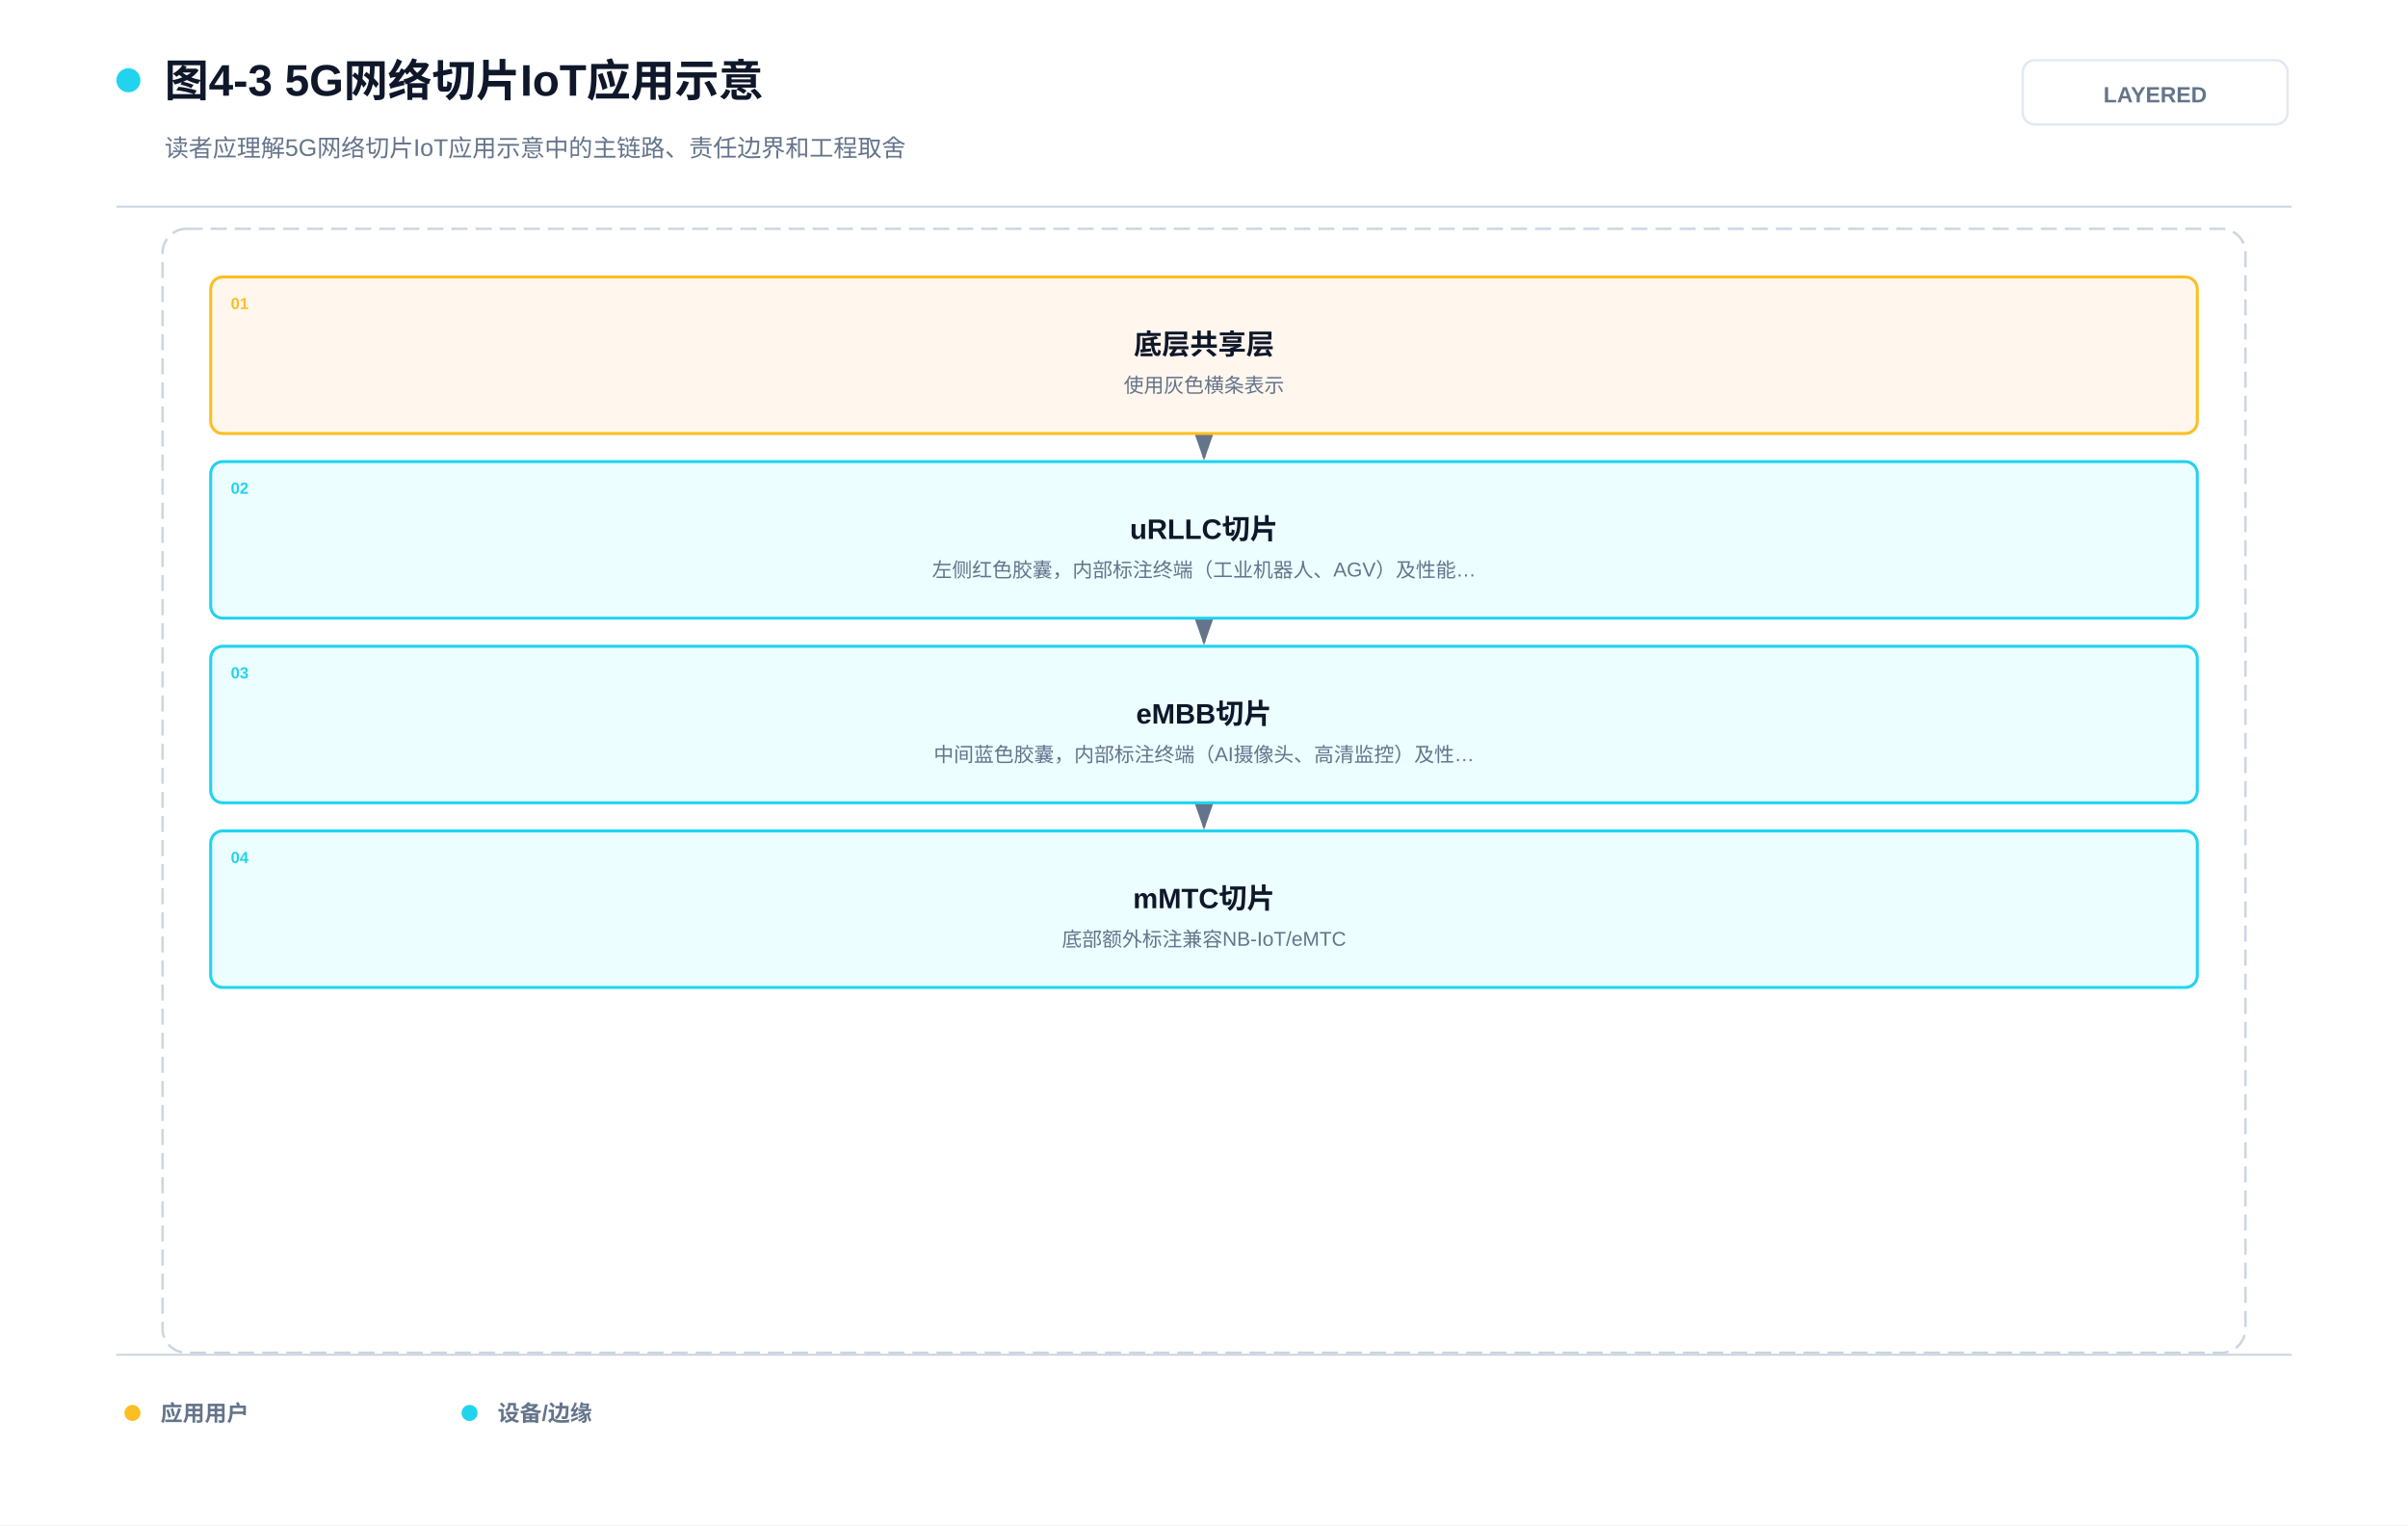
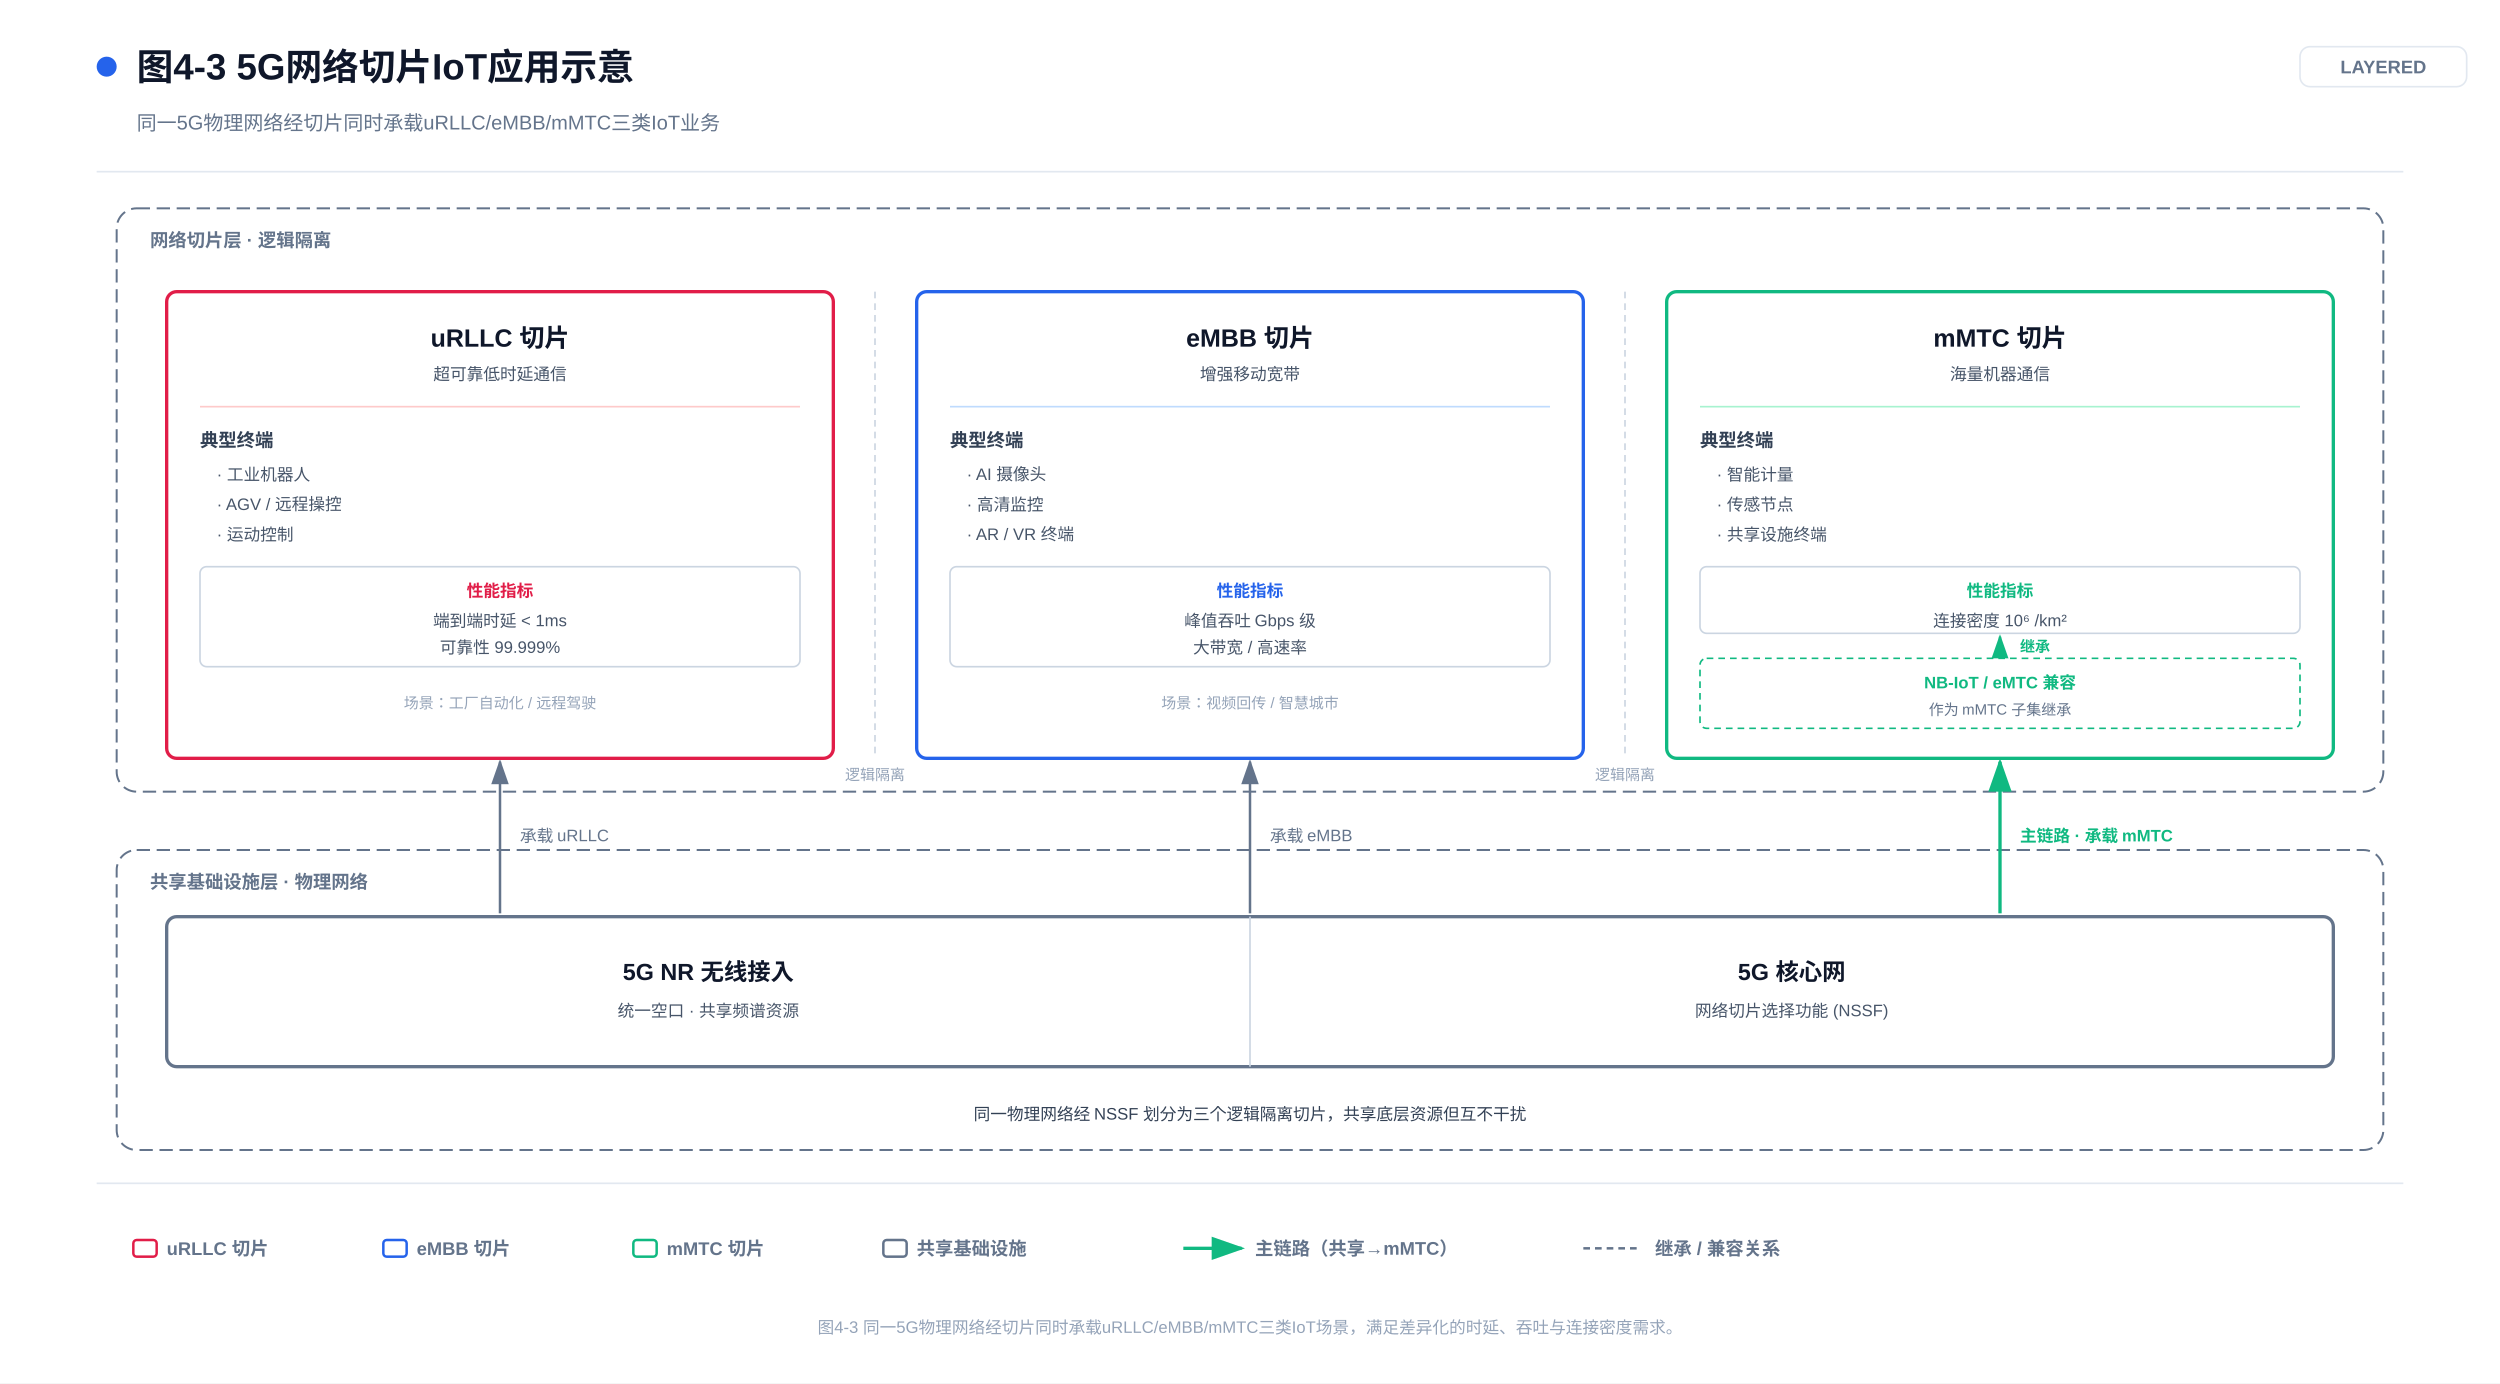
- <svg xmlns="http://www.w3.org/2000/svg" width="1200" height="760" viewBox="0 0 1200 760" role="img" aria-label="图4-3 5G网络切片IoT应用示意" data-style="architecture-diagram-white-book">
+ <svg xmlns="http://www.w3.org/2000/svg" width="1500" height="830" viewBox="0 0 1500 830" role="img" aria-label="图4-3 5G网络切片IoT应用示意" data-style="architecture-diagram-wireframe-white" font-family="'JetBrains Mono','PingFang SC','Microsoft YaHei',Arial,sans-serif">
  <defs>
-     <marker id="arrowhead" markerWidth="10" markerHeight="7" refX="9" refY="3.5" orient="auto">
-       <polygon points="0 0, 10 3.5, 0 7" fill="#64748B" />
+     <marker id="ah-gray" markerWidth="10" markerHeight="7" refX="9" refY="3.5" orient="auto">
+       <polygon points="0 0,10 3.5,0 7" fill="#64748B" />
+     </marker>
+     <marker id="ah-green" markerWidth="10" markerHeight="7" refX="9" refY="3.5" orient="auto">
+       <polygon points="0 0,10 3.5,0 7" fill="#10B981" />
+     </marker>
+     <marker id="ah-blue" markerWidth="10" markerHeight="7" refX="9" refY="3.5" orient="auto">
+       <polygon points="0 0,10 3.5,0 7" fill="#2563EB" />
+     </marker>
+     <marker id="ah-red" markerWidth="10" markerHeight="7" refX="9" refY="3.5" orient="auto">
+       <polygon points="0 0,10 3.5,0 7" fill="#E11D48" />
    </marker>
  </defs>
-   <rect x="0" y="0" width="1200" height="760" fill="#FFFFFF" />
-   <circle cx="64" cy="40" r="6" fill="#22D3EE" />
-   <text x="82" y="48" fill="#0F172A" font-size="22" font-family="'JetBrains Mono', 'PingFang SC', 'Microsoft YaHei', Arial, sans-serif" font-weight="700">图4-3 5G网络切片IoT应用示意</text>
-   <text x="82.0" y="78.0" fill="#64748B" font-size="12" font-family="'JetBrains Mono', 'PingFang SC', 'Microsoft YaHei', Arial, sans-serif" font-weight="500" text-anchor="start">读者应理解5G网络切片IoT应用示意中的主链路、责任边界和工程取舍</text>
-   <rect x="1008.0" y="30.0" width="132.0" height="32.0" rx="6.0" fill="#FFFFFF" stroke="#E2E8F0" stroke-width="1.2" />
-   <text x="1074" y="51" fill="#64748B" font-size="11" font-family="'JetBrains Mono', 'PingFang SC', 'Microsoft YaHei', Arial, sans-serif" font-weight="700" text-anchor="middle">LAYERED</text>
-   <line x1="58" y1="103" x2="1142" y2="103" stroke="#CBD5E1" stroke-width="1" />
-   <rect x="81.0" y="114.0" width="1038.0" height="560.0" rx="12.0" fill="#FFFFFF" stroke="#CBD5E1" stroke-width="1.2" stroke-dasharray="8 4" />
-   <line x1="600.0" y1="218.0" x2="600.0" y2="228.0" stroke="#94A3B8" stroke-width="1.5" marker-end="url(#arrowhead)" />
-   <line x1="600.0" y1="310.0" x2="600.0" y2="320.0" stroke="#94A3B8" stroke-width="1.5" marker-end="url(#arrowhead)" />
-   <line x1="600.0" y1="402.0" x2="600.0" y2="412.0" stroke="#94A3B8" stroke-width="1.5" marker-end="url(#arrowhead)" />
-   <rect x="105.0" y="138.0" width="990.0" height="78.0" rx="6.0" fill="#FFF7ED" stroke="#FBBF24" stroke-width="1.5" />
-   <text x="115.0" y="154.0" fill="#FBBF24" font-size="8" font-family="'JetBrains Mono', 'PingFang SC', 'Microsoft YaHei', Arial, sans-serif" font-weight="700">01</text>
-   <text x="600.0" y="176.5" fill="#0F172A" font-size="14" font-family="'JetBrains Mono', 'PingFang SC', 'Microsoft YaHei', Arial, sans-serif" font-weight="700" text-anchor="middle">底层共享层</text>
-   <text x="600.0" y="195.5" fill="#64748B" font-size="10" font-family="'JetBrains Mono', 'PingFang SC', 'Microsoft YaHei', Arial, sans-serif" font-weight="500" text-anchor="middle">使用灰色横条表示</text>
-   <rect x="105.0" y="230.0" width="990.0" height="78.0" rx="6.0" fill="#ECFEFF" stroke="#22D3EE" stroke-width="1.5" />
-   <text x="115.0" y="246.0" fill="#22D3EE" font-size="8" font-family="'JetBrains Mono', 'PingFang SC', 'Microsoft YaHei', Arial, sans-serif" font-weight="700">02</text>
-   <text x="600.0" y="268.5" fill="#0F172A" font-size="14" font-family="'JetBrains Mono', 'PingFang SC', 'Microsoft YaHei', Arial, sans-serif" font-weight="700" text-anchor="middle">uRLLC切片</text>
-   <text x="600.0" y="287.5" fill="#64748B" font-size="10" font-family="'JetBrains Mono', 'PingFang SC', 'Microsoft YaHei', Arial, sans-serif" font-weight="500" text-anchor="middle">左侧红色胶囊，内部标注终端（工业机器人、AGV）及性能…</text>
-   <rect x="105.0" y="322.0" width="990.0" height="78.0" rx="6.0" fill="#ECFEFF" stroke="#22D3EE" stroke-width="1.5" />
-   <text x="115.0" y="338.0" fill="#22D3EE" font-size="8" font-family="'JetBrains Mono', 'PingFang SC', 'Microsoft YaHei', Arial, sans-serif" font-weight="700">03</text>
-   <text x="600.0" y="360.5" fill="#0F172A" font-size="14" font-family="'JetBrains Mono', 'PingFang SC', 'Microsoft YaHei', Arial, sans-serif" font-weight="700" text-anchor="middle">eMBB切片</text>
-   <text x="600.0" y="379.5" fill="#64748B" font-size="10" font-family="'JetBrains Mono', 'PingFang SC', 'Microsoft YaHei', Arial, sans-serif" font-weight="500" text-anchor="middle">中间蓝色胶囊，内部标注终端（AI摄像头、高清监控）及性…</text>
-   <rect x="105.0" y="414.0" width="990.0" height="78.0" rx="6.0" fill="#ECFEFF" stroke="#22D3EE" stroke-width="1.5" />
-   <text x="115.0" y="430.0" fill="#22D3EE" font-size="8" font-family="'JetBrains Mono', 'PingFang SC', 'Microsoft YaHei', Arial, sans-serif" font-weight="700">04</text>
-   <text x="600.0" y="452.5" fill="#0F172A" font-size="14" font-family="'JetBrains Mono', 'PingFang SC', 'Microsoft YaHei', Arial, sans-serif" font-weight="700" text-anchor="middle">mMTC切片</text>
-   <text x="600.0" y="471.5" fill="#64748B" font-size="10" font-family="'JetBrains Mono', 'PingFang SC', 'Microsoft YaHei', Arial, sans-serif" font-weight="500" text-anchor="middle">底部额外标注兼容NB-IoT/eMTC</text>
-   <line x1="58" y1="675" x2="1142" y2="675" stroke="#CBD5E1" stroke-width="1" />
-   <circle cx="66.0" cy="704.0" r="4" fill="#FBBF24" />
-   <text x="80.0" y="708.0" fill="#64748B" font-size="11" font-family="'JetBrains Mono', 'PingFang SC', 'Microsoft YaHei', Arial, sans-serif" font-weight="600" text-anchor="start">应用用户</text>
-   <circle cx="234.0" cy="704.0" r="4" fill="#22D3EE" />
-   <text x="248.0" y="708.0" fill="#64748B" font-size="11" font-family="'JetBrains Mono', 'PingFang SC', 'Microsoft YaHei', Arial, sans-serif" font-weight="600" text-anchor="start">设备/边缘</text>
+   <rect x="0" y="0" width="1500" height="830" fill="#FFFFFF" />
+   <circle cx="64" cy="40" r="6" fill="#2563EB" />
+   <text x="82" y="48" fill="#0F172A" font-size="22" font-weight="700">图4-3 5G网络切片IoT应用示意</text>
+   <text x="82" y="78" fill="#64748B" font-size="12" font-weight="500">同一5G物理网络经切片同时承载uRLLC/eMBB/mMTC三类IoT业务</text>
+   <rect x="1380" y="28" width="100" height="24" rx="6" fill="#fff" stroke="#E2E8F0" stroke-width="1" />
+   <text x="1430" y="44" fill="#64748B" font-size="11" font-weight="700" text-anchor="middle">LAYERED</text>
+   <line x1="58" y1="103" x2="1442" y2="103" stroke="#E2E8F0" stroke-width="1" />
+   <rect x="70" y="125" width="1360" height="350" rx="12" fill="none" stroke="#64748B" stroke-width="1.2" stroke-dasharray="8 4" />
+   <text x="90" y="148" fill="#64748B" font-size="11" font-weight="600">网络切片层 · 逻辑隔离</text>
+   <rect x="70" y="510" width="1360" height="180" rx="12" fill="none" stroke="#64748B" stroke-width="1.2" stroke-dasharray="8 4" />
+   <text x="90" y="533" fill="#64748B" font-size="11" font-weight="600">共享基础设施层 · 物理网络</text>
+   <line x1="525" y1="175" x2="525" y2="455" stroke="#CBD5E1" stroke-width="1" stroke-dasharray="4 3" />
+   <line x1="975" y1="175" x2="975" y2="455" stroke="#CBD5E1" stroke-width="1" stroke-dasharray="4 3" />
+   <text x="525" y="468" fill="#94A3B8" font-size="9" text-anchor="middle">逻辑隔离</text>
+   <text x="975" y="468" fill="#94A3B8" font-size="9" text-anchor="middle">逻辑隔离</text>
+   <line x1="300" y1="548" x2="300" y2="457" stroke="#64748B" stroke-width="1.5" marker-end="url(#ah-gray)" />
+   <text x="312" y="505" fill="#64748B" font-size="10" font-weight="500">承载 uRLLC</text>
+   <line x1="750" y1="548" x2="750" y2="457" stroke="#64748B" stroke-width="1.5" marker-end="url(#ah-gray)" />
+   <text x="762" y="505" fill="#64748B" font-size="10" font-weight="500">承载 eMBB</text>
+   <line x1="1200" y1="548" x2="1200" y2="457" stroke="#10B981" stroke-width="2" marker-end="url(#ah-green)" />
+   <text x="1212" y="505" fill="#10B981" font-size="10" font-weight="700">主链路 · 承载 mMTC</text>
+   <rect x="100" y="175" width="400" height="280" rx="6" fill="#FFFFFF" stroke="#E11D48" stroke-width="2" />
+   <text x="300" y="208" fill="#0F172A" font-size="15" font-weight="700" text-anchor="middle">uRLLC 切片</text>
+   <text x="300" y="228" fill="#475569" font-size="10" font-weight="500" text-anchor="middle">超可靠低时延通信</text>
+   <line x1="120" y1="244" x2="480" y2="244" stroke="#FECACA" stroke-width="1" />
+   <text x="120" y="268" fill="#334155" font-size="11" font-weight="600">典型终端</text>
+   <text x="130" y="288" fill="#475569" font-size="10">· 工业机器人</text>
+   <text x="130" y="306" fill="#475569" font-size="10">· AGV / 远程操控</text>
+   <text x="130" y="324" fill="#475569" font-size="10">· 运动控制</text>
+   <rect x="120" y="340" width="360" height="60" rx="4" fill="#fff" stroke="#CBD5E1" stroke-width="1" />
+   <text x="300" y="358" fill="#E11D48" font-size="10" font-weight="700" text-anchor="middle">性能指标</text>
+   <text x="300" y="376" fill="#475569" font-size="10" text-anchor="middle">端到端时延 &lt; 1ms</text>
+   <text x="300" y="392" fill="#475569" font-size="10" text-anchor="middle">可靠性 99.999%</text>
+   <text x="300" y="425" fill="#94A3B8" font-size="9" text-anchor="middle">场景：工厂自动化 / 远程驾驶</text>
+   <rect x="550" y="175" width="400" height="280" rx="6" fill="#FFFFFF" stroke="#2563EB" stroke-width="2" />
+   <text x="750" y="208" fill="#0F172A" font-size="15" font-weight="700" text-anchor="middle">eMBB 切片</text>
+   <text x="750" y="228" fill="#475569" font-size="10" font-weight="500" text-anchor="middle">增强移动宽带</text>
+   <line x1="570" y1="244" x2="930" y2="244" stroke="#BFDBFE" stroke-width="1" />
+   <text x="570" y="268" fill="#334155" font-size="11" font-weight="600">典型终端</text>
+   <text x="580" y="288" fill="#475569" font-size="10">· AI 摄像头</text>
+   <text x="580" y="306" fill="#475569" font-size="10">· 高清监控</text>
+   <text x="580" y="324" fill="#475569" font-size="10">· AR / VR 终端</text>
+   <rect x="570" y="340" width="360" height="60" rx="4" fill="#fff" stroke="#CBD5E1" stroke-width="1" />
+   <text x="750" y="358" fill="#2563EB" font-size="10" font-weight="700" text-anchor="middle">性能指标</text>
+   <text x="750" y="376" fill="#475569" font-size="10" text-anchor="middle">峰值吞吐 Gbps 级</text>
+   <text x="750" y="392" fill="#475569" font-size="10" text-anchor="middle">大带宽 / 高速率</text>
+   <text x="750" y="425" fill="#94A3B8" font-size="9" text-anchor="middle">场景：视频回传 / 智慧城市</text>
+   <rect x="1000" y="175" width="400" height="280" rx="6" fill="#FFFFFF" stroke="#10B981" stroke-width="2" />
+   <text x="1200" y="208" fill="#0F172A" font-size="15" font-weight="700" text-anchor="middle">mMTC 切片</text>
+   <text x="1200" y="228" fill="#475569" font-size="10" font-weight="500" text-anchor="middle">海量机器通信</text>
+   <line x1="1020" y1="244" x2="1380" y2="244" stroke="#A7F3D0" stroke-width="1" />
+   <text x="1020" y="268" fill="#334155" font-size="11" font-weight="600">典型终端</text>
+   <text x="1030" y="288" fill="#475569" font-size="10">· 智能计量</text>
+   <text x="1030" y="306" fill="#475569" font-size="10">· 传感节点</text>
+   <text x="1030" y="324" fill="#475569" font-size="10">· 共享设施终端</text>
+   <rect x="1020" y="340" width="360" height="40" rx="4" fill="#fff" stroke="#CBD5E1" stroke-width="1" />
+   <text x="1200" y="358" fill="#10B981" font-size="10" font-weight="700" text-anchor="middle">性能指标</text>
+   <text x="1200" y="376" fill="#475569" font-size="10" text-anchor="middle">连接密度 10⁶ /km²</text>
+   <line x1="1200" y1="393" x2="1200" y2="382" stroke="#10B981" stroke-width="1.5" stroke-dasharray="4 3" marker-end="url(#ah-green)" />
+   <text x="1212" y="391" fill="#10B981" font-size="9" font-weight="600">继承</text>
+   <rect x="1020" y="395" width="360" height="42" rx="4" fill="#fff" stroke="#10B981" stroke-width="1" stroke-dasharray="4 3" />
+   <text x="1200" y="413" fill="#10B981" font-size="10" font-weight="700" text-anchor="middle">NB-IoT / eMTC 兼容</text>
+   <text x="1200" y="429" fill="#64748B" font-size="9" text-anchor="middle">作为 mMTC 子集继承</text>
+   <rect x="100" y="550" width="1300" height="90" rx="6" fill="#FFFFFF" stroke="#64748B" stroke-width="2" />
+   <line x1="750" y1="550" x2="750" y2="640" stroke="#CBD5E1" stroke-width="1" />
+   <text x="425" y="588" fill="#0F172A" font-size="14" font-weight="700" text-anchor="middle">5G NR 无线接入</text>
+   <text x="425" y="610" fill="#475569" font-size="10" text-anchor="middle">统一空口 · 共享频谱资源</text>
+   <text x="1075" y="588" fill="#0F172A" font-size="14" font-weight="700" text-anchor="middle">5G 核心网</text>
+   <text x="1075" y="610" fill="#475569" font-size="10" text-anchor="middle">网络切片选择功能 (NSSF)</text>
+   <text x="750" y="672" fill="#334155" font-size="10" text-anchor="middle">同一物理网络经 NSSF 划分为三个逻辑隔离切片，共享底层资源但互不干扰</text>
+   <line x1="58" y1="710" x2="1442" y2="710" stroke="#E2E8F0" stroke-width="1" />
+   <rect x="80" y="744" width="14" height="10" rx="2" fill="#fff" stroke="#E11D48" stroke-width="1.5" />
+   <text x="100" y="753" fill="#64748B" font-size="11" font-weight="600">uRLLC 切片</text>
+   <rect x="230" y="744" width="14" height="10" rx="2" fill="#fff" stroke="#2563EB" stroke-width="1.5" />
+   <text x="250" y="753" fill="#64748B" font-size="11" font-weight="600">eMBB 切片</text>
+   <rect x="380" y="744" width="14" height="10" rx="2" fill="#fff" stroke="#10B981" stroke-width="1.5" />
+   <text x="400" y="753" fill="#64748B" font-size="11" font-weight="600">mMTC 切片</text>
+   <rect x="530" y="744" width="14" height="10" rx="2" fill="#fff" stroke="#64748B" stroke-width="1.5" />
+   <text x="550" y="753" fill="#64748B" font-size="11" font-weight="600">共享基础设施</text>
+   <line x1="710" y1="749" x2="745" y2="749" stroke="#10B981" stroke-width="2" marker-end="url(#ah-green)" />
+   <text x="753" y="753" fill="#64748B" font-size="11" font-weight="600">主链路（共享→mMTC）</text>
+   <line x1="950" y1="749" x2="985" y2="749" stroke="#64748B" stroke-width="1.5" stroke-dasharray="4 3" />
+   <text x="993" y="753" fill="#64748B" font-size="11" font-weight="600">继承 / 兼容关系</text>
+   <text x="750" y="800" fill="#94A3B8" font-size="10" text-anchor="middle">图4-3 同一5G物理网络经切片同时承载uRLLC/eMBB/mMTC三类IoT场景，满足差异化的时延、吞吐与连接密度需求。</text>
</svg>
